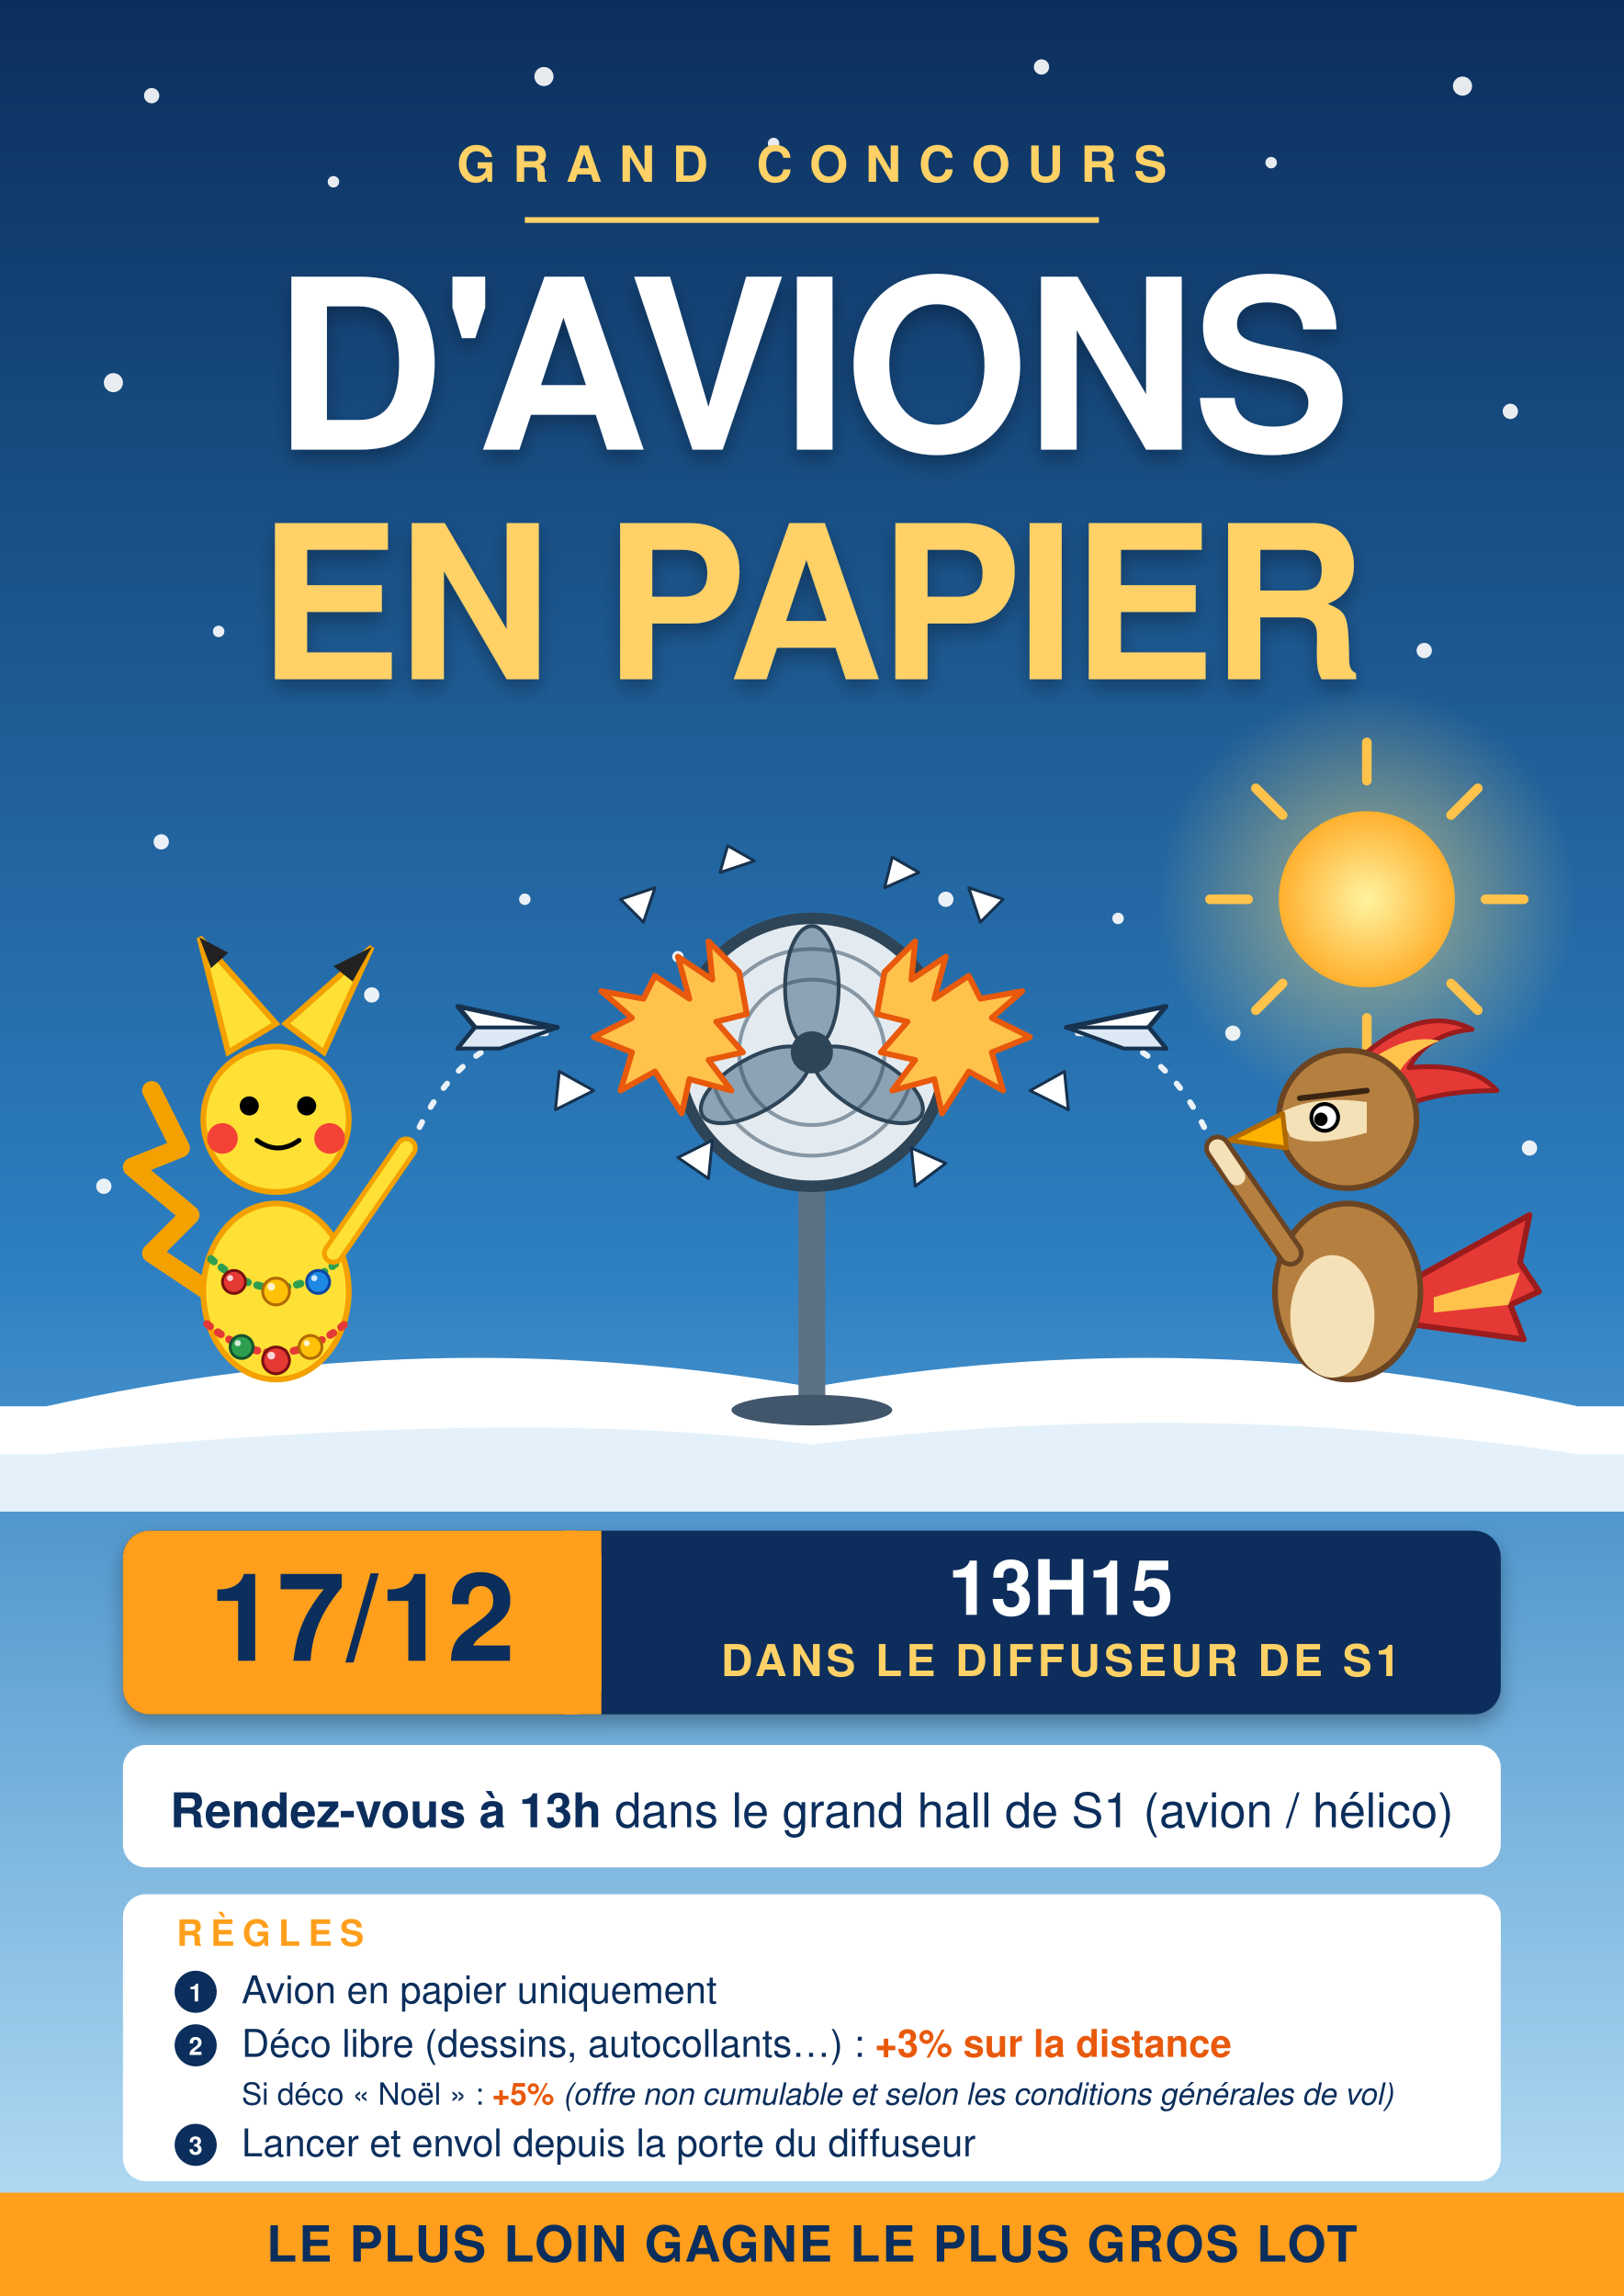
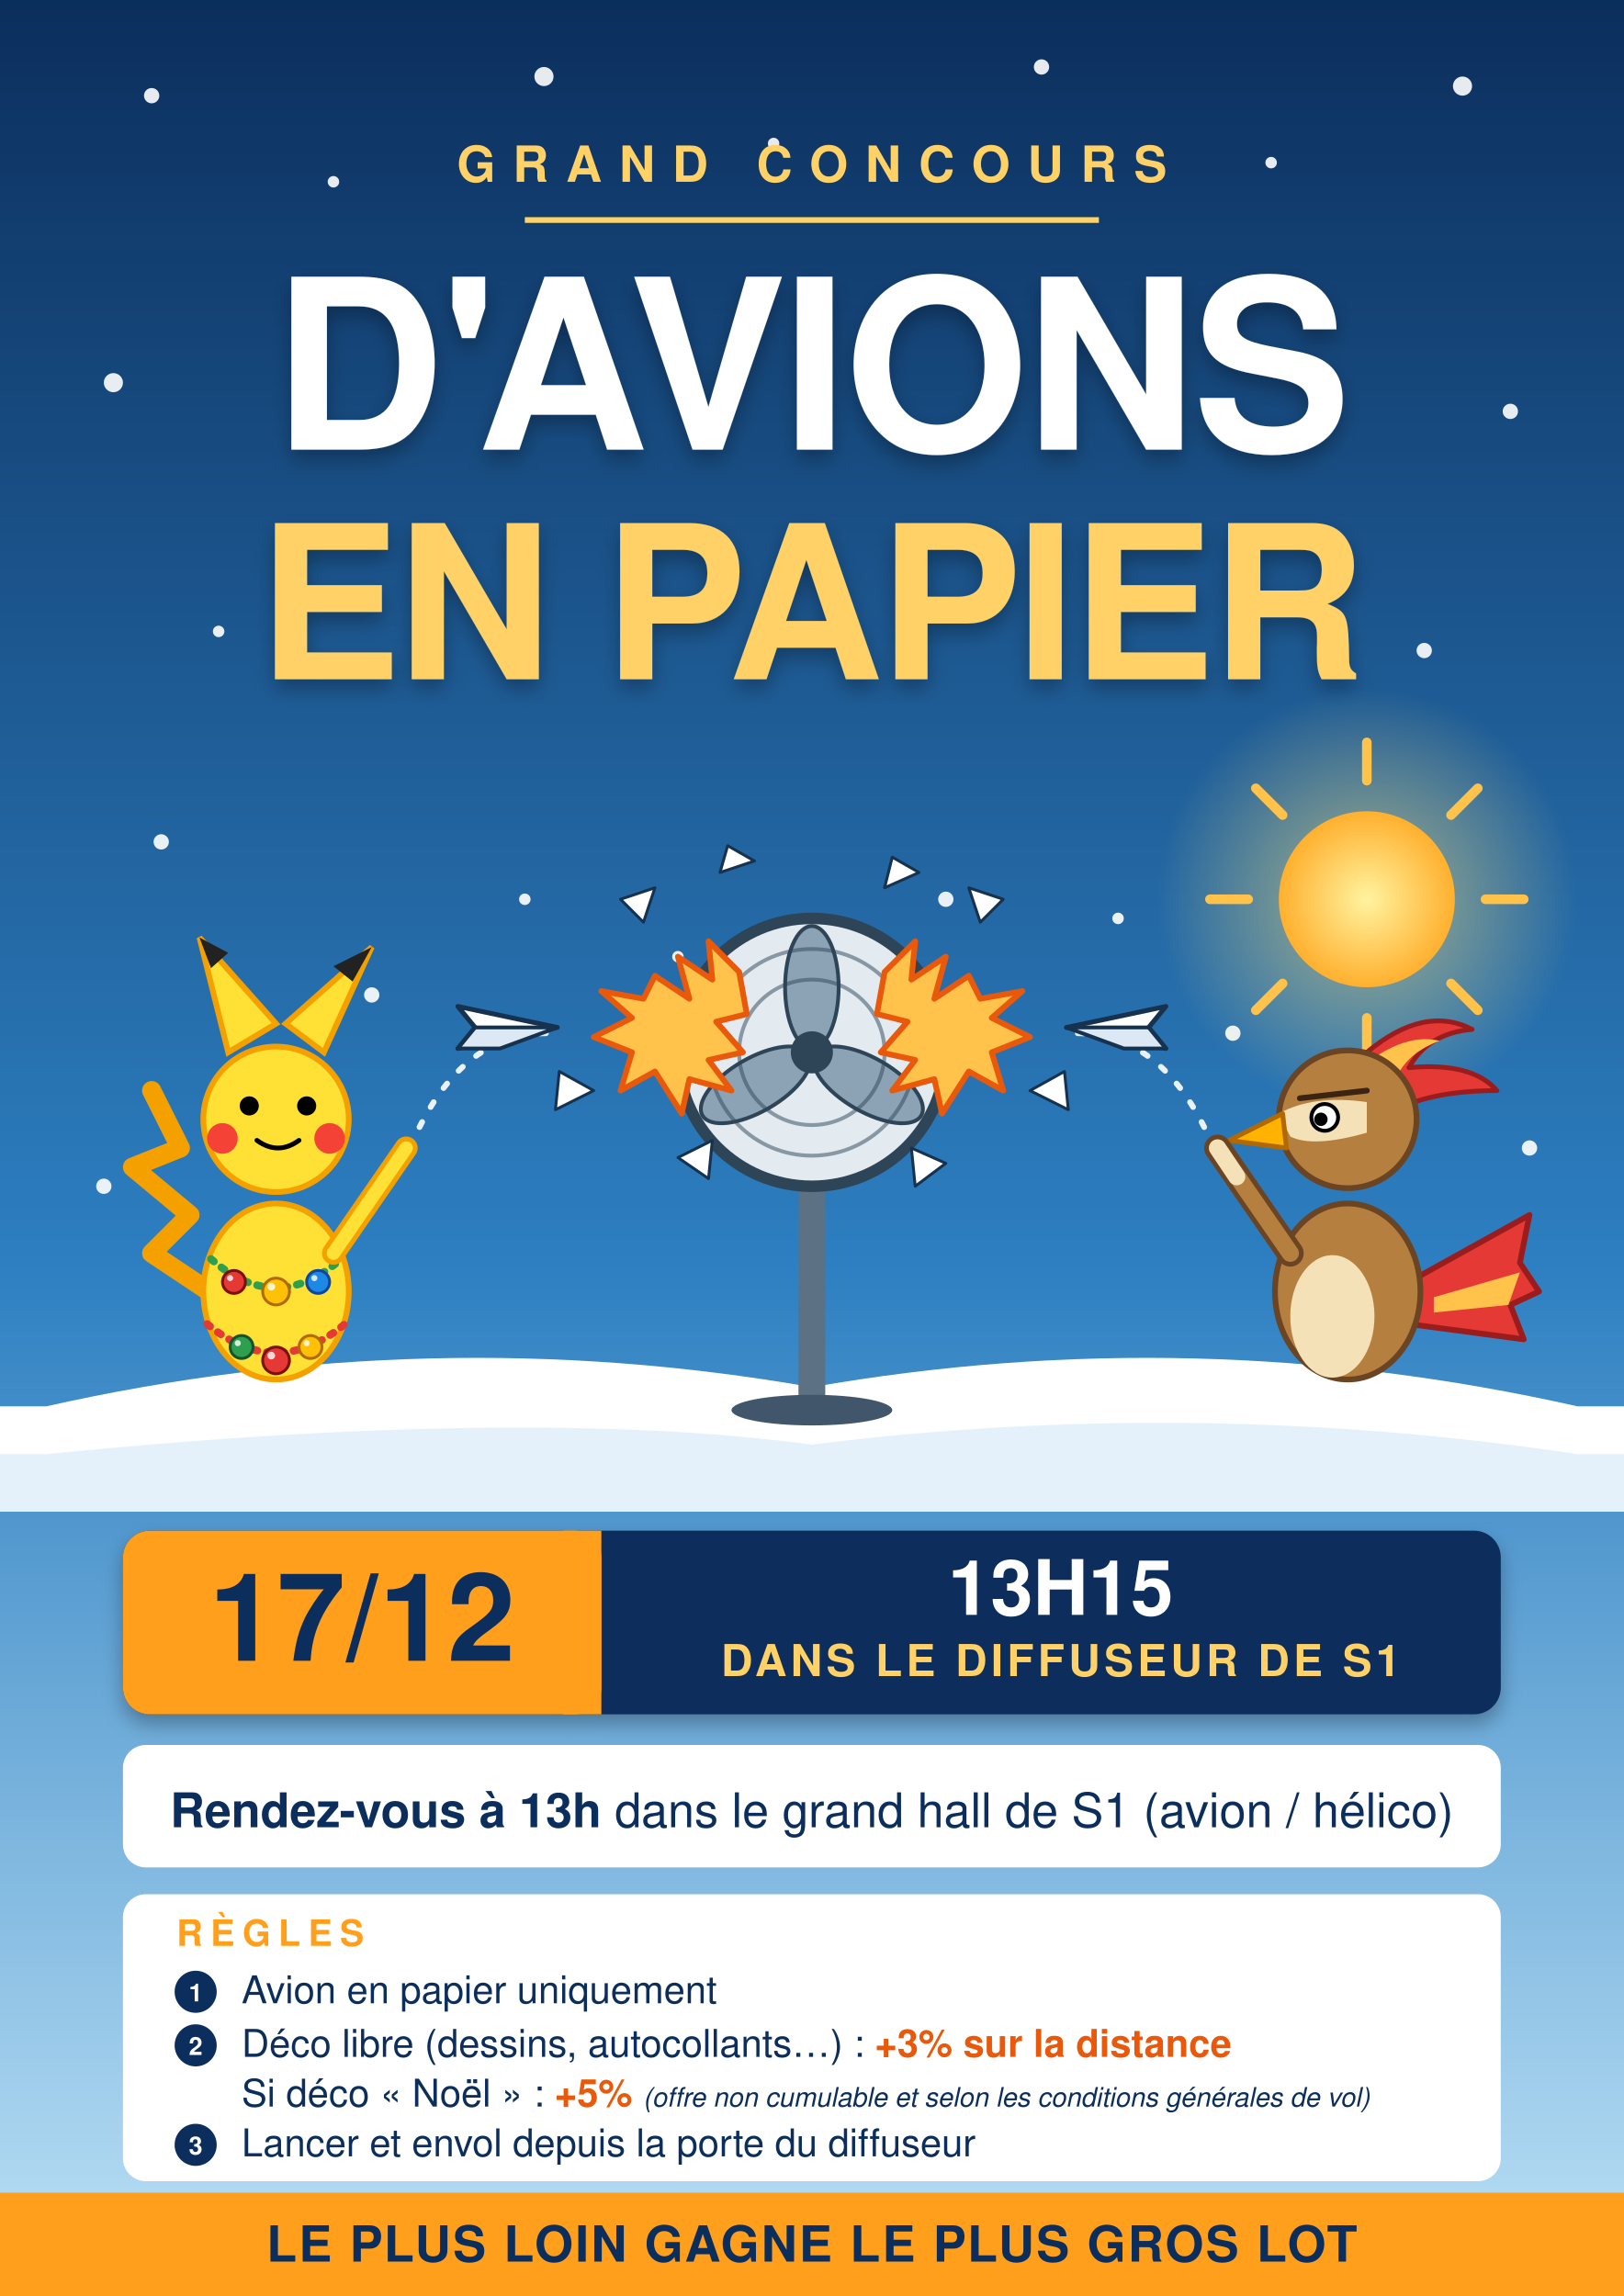
<svg xmlns="http://www.w3.org/2000/svg" viewBox="-24.25 0 848.5 1200" font-family="Helvetica, Arial, sans-serif">
  <defs>
    <linearGradient id="bg" x1="0" y1="0" x2="0" y2="1">
      <stop offset="0%" stop-color="#0B2E5C" />
      <stop offset="55%" stop-color="#2D7FC1" />
      <stop offset="100%" stop-color="#BFE3F7" />
    </linearGradient>
    <radialGradient id="sun" cx="50%" cy="50%" r="50%">
      <stop offset="0%" stop-color="#FFF3A0" />
      <stop offset="100%" stop-color="#FFB02E" />
    </radialGradient>
    <radialGradient id="glow" cx="50%" cy="50%" r="50%">
      <stop offset="0%" stop-color="#FFE27A" stop-opacity="0.6" />
      <stop offset="100%" stop-color="#FFE27A" stop-opacity="0" />
    </radialGradient>
    <filter id="shadow" x="-10%" y="-10%" width="120%" height="130%">
      <feDropShadow dx="0" dy="5" stdDeviation="5" flood-color="#000" flood-opacity="0.3" />
    </filter>
    <g id="plane">
      <polygon points="0,0 52,11 0,22 9,11" fill="#fff" stroke="#16324F" stroke-width="2.5" stroke-linejoin="round" />
      <polygon points="9,11 52,11 22,22 0,22" fill="#DCE9F5" stroke="#16324F" stroke-width="2" stroke-linejoin="round" />
    </g>
  </defs>
  <rect x="-30" width="860" height="1200" fill="url(#bg)" />
  <g fill="#fff" opacity="0.9">
    <circle cx="55" cy="50" r="4" />
    <circle cx="150" cy="95" r="3" />
    <circle cx="260" cy="40" r="5" />
    <circle cx="380" cy="75" r="3" />
    <circle cx="520" cy="35" r="4" />
    <circle cx="640" cy="85" r="3" />
    <circle cx="740" cy="45" r="5" />
    <circle cx="35" cy="200" r="5" />
    <circle cx="765" cy="215" r="4" />
    <circle cx="90" cy="330" r="3" />
    <circle cx="720" cy="340" r="4" />
    <circle cx="60" cy="440" r="4" />
    <circle cx="250" cy="470" r="3" />
    <circle cx="560" cy="480" r="3" />
    <circle cx="170" cy="520" r="4" />
    <circle cx="620" cy="540" r="4" />
    <circle cx="330" cy="500" r="3" />
    <circle cx="470" cy="470" r="4" />
    <circle cx="30" cy="620" r="4" />
    <circle cx="775" cy="600" r="4" />
  </g>
  <text x="400" y="95" font-size="26" font-weight="bold" text-anchor="middle" fill="#FFD166" letter-spacing="9">GRAND CONCOURS</text>
  <line x1="250" y1="115" x2="550" y2="115" stroke="#FFD166" stroke-width="3" />
  <g filter="url(#shadow)" font-weight="bold" text-anchor="middle" fill="#fff">
    <text x="400" y="235" font-size="124" letter-spacing="-2">D'AVIONS</text>
    <text x="400" y="355" font-size="112" letter-spacing="-2" fill="#FFD166">EN PAPIER</text>
  </g>
  <circle cx="690" cy="470" r="110" fill="url(#glow)" />
  <g transform="translate(690,470)">
    <g stroke="#FFC24B" stroke-width="5" stroke-linecap="round">
      <line x1="0" y1="-62" x2="0" y2="-82" />
      <line x1="0" y1="62" x2="0" y2="82" />
      <line x1="-62" y1="0" x2="-82" y2="0" />
      <line x1="62" y1="0" x2="82" y2="0" />
      <line x1="44" y1="44" x2="58" y2="58" />
      <line x1="-44" y1="-44" x2="-58" y2="-58" />
      <line x1="44" y1="-44" x2="58" y2="-58" />
      <line x1="-44" y1="44" x2="-58" y2="58" />
    </g>
    <circle r="46" fill="url(#sun)" />
  </g>
  <path d="M-30 735 L0 735 Q200 690 400 725 Q600 690 800 735 L830 735 L830 790 L-30 790Z" fill="#fff" />
  <path d="M-30 760 L0 760 Q250 735 400 755 Q600 730 800 760 L830 760 L830 790 L-30 790Z" fill="#E4F1FA" />
  <g transform="translate(0,130)">
    <rect x="393" y="490" width="14" height="115" fill="#5C7184" />
    <ellipse cx="400" cy="607" rx="42" ry="8" fill="#41566B" />
    <circle cx="400" cy="420" r="70" fill="#E3EBF1" stroke="#2E4457" stroke-width="6" />
    <g fill="#8CA3B5" stroke="#2E4457" stroke-width="2">
      <ellipse cx="400" cy="386" rx="14" ry="32" />
      <ellipse cx="400" cy="386" rx="14" ry="32" transform="rotate(120 400 420)" />
      <ellipse cx="400" cy="386" rx="14" ry="32" transform="rotate(240 400 420)" />
    </g>
    <circle cx="400" cy="420" r="11" fill="#2E4457" />
    <g fill="none" stroke="#2E4457" stroke-width="2" opacity="0.5">
      <circle cx="400" cy="420" r="54" />
      <circle cx="400" cy="420" r="38" />
    </g>
    <polygon fill="#FFC24B" stroke="#E8590C" stroke-width="3" stroke-linejoin="round" points="318,380 336,392 330,370 348,382 346,362 362,378 366,400 350,404 364,420 346,424 358,440 336,434 332,452 318,430 300,440 306,420 286,412 306,402 290,388 312,392" />
    <polygon fill="#FFC24B" stroke="#E8590C" stroke-width="3" stroke-linejoin="round" points="482,380 464,392 470,370 452,382 454,362 438,378 434,400 450,404 436,420 454,424 442,440 464,434 468,452 482,430 500,440 494,420 514,412 494,402 510,388 488,392" />
    <g fill="#fff" stroke="#16324F" stroke-width="1.5" stroke-linejoin="round">
      <polygon points="300,340 318,334 312,352" />
      <polygon points="268,430 286,440 266,450" />
      <polygon points="330,475 348,466 346,486" />
      <polygon points="500,340 482,334 488,352" />
      <polygon points="532,430 514,440 534,450" />
      <polygon points="470,478 452,470 454,490" />
      <polygon points="442,318 456,326 438,334" />
      <polygon points="356,312 370,320 352,326" />
    </g>
    <g fill="none" stroke="#fff" stroke-width="3" stroke-dasharray="3 9" stroke-linecap="round" opacity="0.9">
      <path d="M190 470 Q215 410 262 410" />
      <path d="M610 470 Q585 410 538 410" />
    </g>
    <use href="#plane" transform="translate(215,396)" />
    <use href="#plane" transform="translate(585,396) scale(-1,1)" />
    <polyline points="85,545 55,525 75,505 45,480 70,470 55,440" fill="none" stroke="#F4A100" stroke-width="10" stroke-linejoin="round" stroke-linecap="round" />
    <ellipse cx="120" cy="545" rx="38" ry="46" fill="#FFE135" stroke="#F4A100" stroke-width="3" />
    <polygon points="95,420 80,360 120,405" fill="#FFE135" stroke="#F4A100" stroke-width="3" />
    <polygon points="80,360 86,376 95,368" fill="#222" />
    <polygon points="145,420 170,365 125,405" fill="#FFE135" stroke="#F4A100" stroke-width="3" />
    <polygon points="170,365 160,383 150,375" fill="#222" />
    <circle cx="120" cy="455" r="38" fill="#FFE135" stroke="#F4A100" stroke-width="3" />
    <circle cx="106" cy="448" r="5" fill="#000" />
    <circle cx="136" cy="448" r="5" fill="#000" />
    <circle cx="92" cy="465" r="8" fill="#F44336" />
    <circle cx="148" cy="465" r="8" fill="#F44336" />
    <path d="M110 466 Q121 474 132 466" fill="none" stroke="#000" stroke-width="2.5" stroke-linecap="round" />
    <path d="M86 528 Q120 558 154 528" fill="none" stroke="#2E9E4F" stroke-width="4" stroke-linecap="round" stroke-dasharray="2 5" />
    <path d="M84 562 Q120 592 156 562" fill="none" stroke="#E53935" stroke-width="4" stroke-linecap="round" stroke-dasharray="2 5" />
    <g stroke-width="1.5">
      <circle cx="98" cy="540" r="6" fill="#E53935" stroke="#7A1010" />
      <circle cx="120" cy="545" r="7" fill="#FFC107" stroke="#B26A00" />
      <circle cx="142" cy="540" r="6" fill="#1E88E5" stroke="#0D47A1" />
      <circle cx="102" cy="574" r="6" fill="#2E9E4F" stroke="#14532D" />
      <circle cx="120" cy="581" r="7" fill="#E53935" stroke="#7A1010" />
      <circle cx="138" cy="574" r="6" fill="#FFC107" stroke="#B26A00" />
    </g>
    <g fill="#fff" opacity="0.8">
      <circle cx="96" cy="538" r="1.6" />
      <circle cx="117.5" cy="542.5" r="2" />
      <circle cx="140" cy="538" r="1.6" />
      <circle cx="100" cy="572" r="1.6" />
      <circle cx="117.5" cy="578.5" r="2" />
      <circle cx="136" cy="572" r="1.6" />
    </g>
    <line x1="150" y1="525" x2="188" y2="470" stroke="#F4A100" stroke-width="12" stroke-linecap="round" />
    <line x1="150" y1="525" x2="188" y2="470" stroke="#FFE135" stroke-width="7" stroke-linecap="round" />
    <polygon points="712,540 775,505 770,530 780,545 765,552 772,570 712,562" fill="#E53935" stroke="#9B1C1C" stroke-width="3" stroke-linejoin="round" />
    <polygon points="725,548 770,535 764,552 725,556" fill="#FFC24B" />
    <ellipse cx="680" cy="545" rx="38" ry="46" fill="#B5803F" stroke="#6B4423" stroke-width="3" />
    <ellipse cx="672" cy="558" rx="22" ry="32" fill="#F5E1B8" />
    <path d="M690 420 Q720 395 745 408 Q722 410 712 428 Q745 425 758 440 Q725 440 705 450Z" fill="#E53935" stroke="#9B1C1C" stroke-width="2.5" stroke-linejoin="round" />
    <path d="M692 424 Q712 410 728 414 Q712 420 706 432Z" fill="#FFC24B" />
    <circle cx="680" cy="455" r="36" fill="#B5803F" stroke="#6B4423" stroke-width="3" />
    <path d="M644 452 Q662 442 690 446 L690 462 Q662 470 650 464Z" fill="#F5E1B8" />
    <polygon points="646,452 618,466 648,470" fill="#FFB300" stroke="#B26A00" stroke-width="2.5" stroke-linejoin="round" />
    <circle cx="668" cy="454" r="7" fill="#fff" stroke="#000" stroke-width="2" />
    <circle cx="666" cy="455" r="3.5" fill="#000" />
    <path d="M655 444 L690 440" stroke="#3B2412" stroke-width="3" stroke-linecap="round" />
    <line x1="650" y1="525" x2="612" y2="470" stroke="#6B4423" stroke-width="14" stroke-linecap="round" />
    <line x1="650" y1="525" x2="612" y2="470" stroke="#B5803F" stroke-width="9" stroke-linecap="round" />
    <line x1="622" y1="485" x2="612" y2="470" stroke="#F5E1B8" stroke-width="9" stroke-linecap="round" />
  </g>
  <g filter="url(#shadow)">
    <rect x="40" y="800" width="720" height="96" rx="14" fill="#0B2E5C" />
    <rect x="40" y="800" width="250" height="96" rx="14" fill="#FF9F1C" />
    <rect x="270" y="800" width="20" height="96" fill="#FF9F1C" />
  </g>
  <text x="165" y="868" font-size="64" font-weight="bold" text-anchor="middle" fill="#0B2E5C">17/12</text>
  <text x="530" y="844" font-size="40" font-weight="bold" text-anchor="middle" fill="#fff">13H15</text>
  <text x="530" y="876" font-size="23" font-weight="bold" text-anchor="middle" fill="#FFD166" letter-spacing="2">DANS LE DIFFUSEUR DE S1</text>
  <rect x="40" y="912" width="720" height="64" rx="12" fill="#fff" />
  <text x="400" y="955" font-size="25" text-anchor="middle" fill="#0B2E5C">
    <tspan font-weight="bold">Rendez-vous à 13h</tspan> dans le grand hall de S1 (avion / hélico)</text>
  <rect x="40" y="990" width="720" height="150" rx="12" fill="#fff" />
  <text x="68" y="1017" font-size="19" font-weight="bold" fill="#FF9F1C" letter-spacing="4">RÈGLES</text>
  <g fill="#0B2E5C">
    <circle cx="78" cy="1041" r="11" />
    <circle cx="78" cy="1069" r="11" />
    <circle cx="78" cy="1121" r="11" />
  </g>
  <g font-size="13" font-weight="bold" fill="#fff" text-anchor="middle">
    <text x="78" y="1046">1</text>
    <text x="78" y="1074">2</text>
    <text x="78" y="1126">3</text>
  </g>
  <g font-size="20" fill="#0B2E5C">
    <text x="102" y="1047">Avion en papier uniquement</text>
    <text x="102" y="1075">Déco libre (dessins, autocollants…) : <tspan font-weight="bold" fill="#E8590C">+3% sur la distance</tspan>
    </text>
    <text x="102" y="1127">Lancer et envol depuis la porte du diffuseur</text>
  </g>
-   <text x="102" y="1100" font-size="16" fill="#0B2E5C">Si déco « Noël » : <tspan font-weight="bold" fill="#E8590C">+5%</tspan>
-     <tspan font-style="italic">(offre non cumulable et selon les conditions générales de vol)</tspan>
+   <text x="102" y="1101" font-size="20" fill="#0B2E5C">Si déco « Noël » : <tspan font-weight="bold" fill="#E8590C">+5%</tspan>
+     <tspan font-size="14" font-style="italic">(offre non cumulable et selon les conditions générales de vol)</tspan>
  </text>
  <rect x="-30" y="1146" width="860" height="54" fill="#FF9F1C" />
  <text x="400" y="1182" font-size="26" font-weight="bold" text-anchor="middle" fill="#0B2E5C" letter-spacing="1">LE PLUS LOIN GAGNE LE PLUS GROS LOT</text>
</svg>
